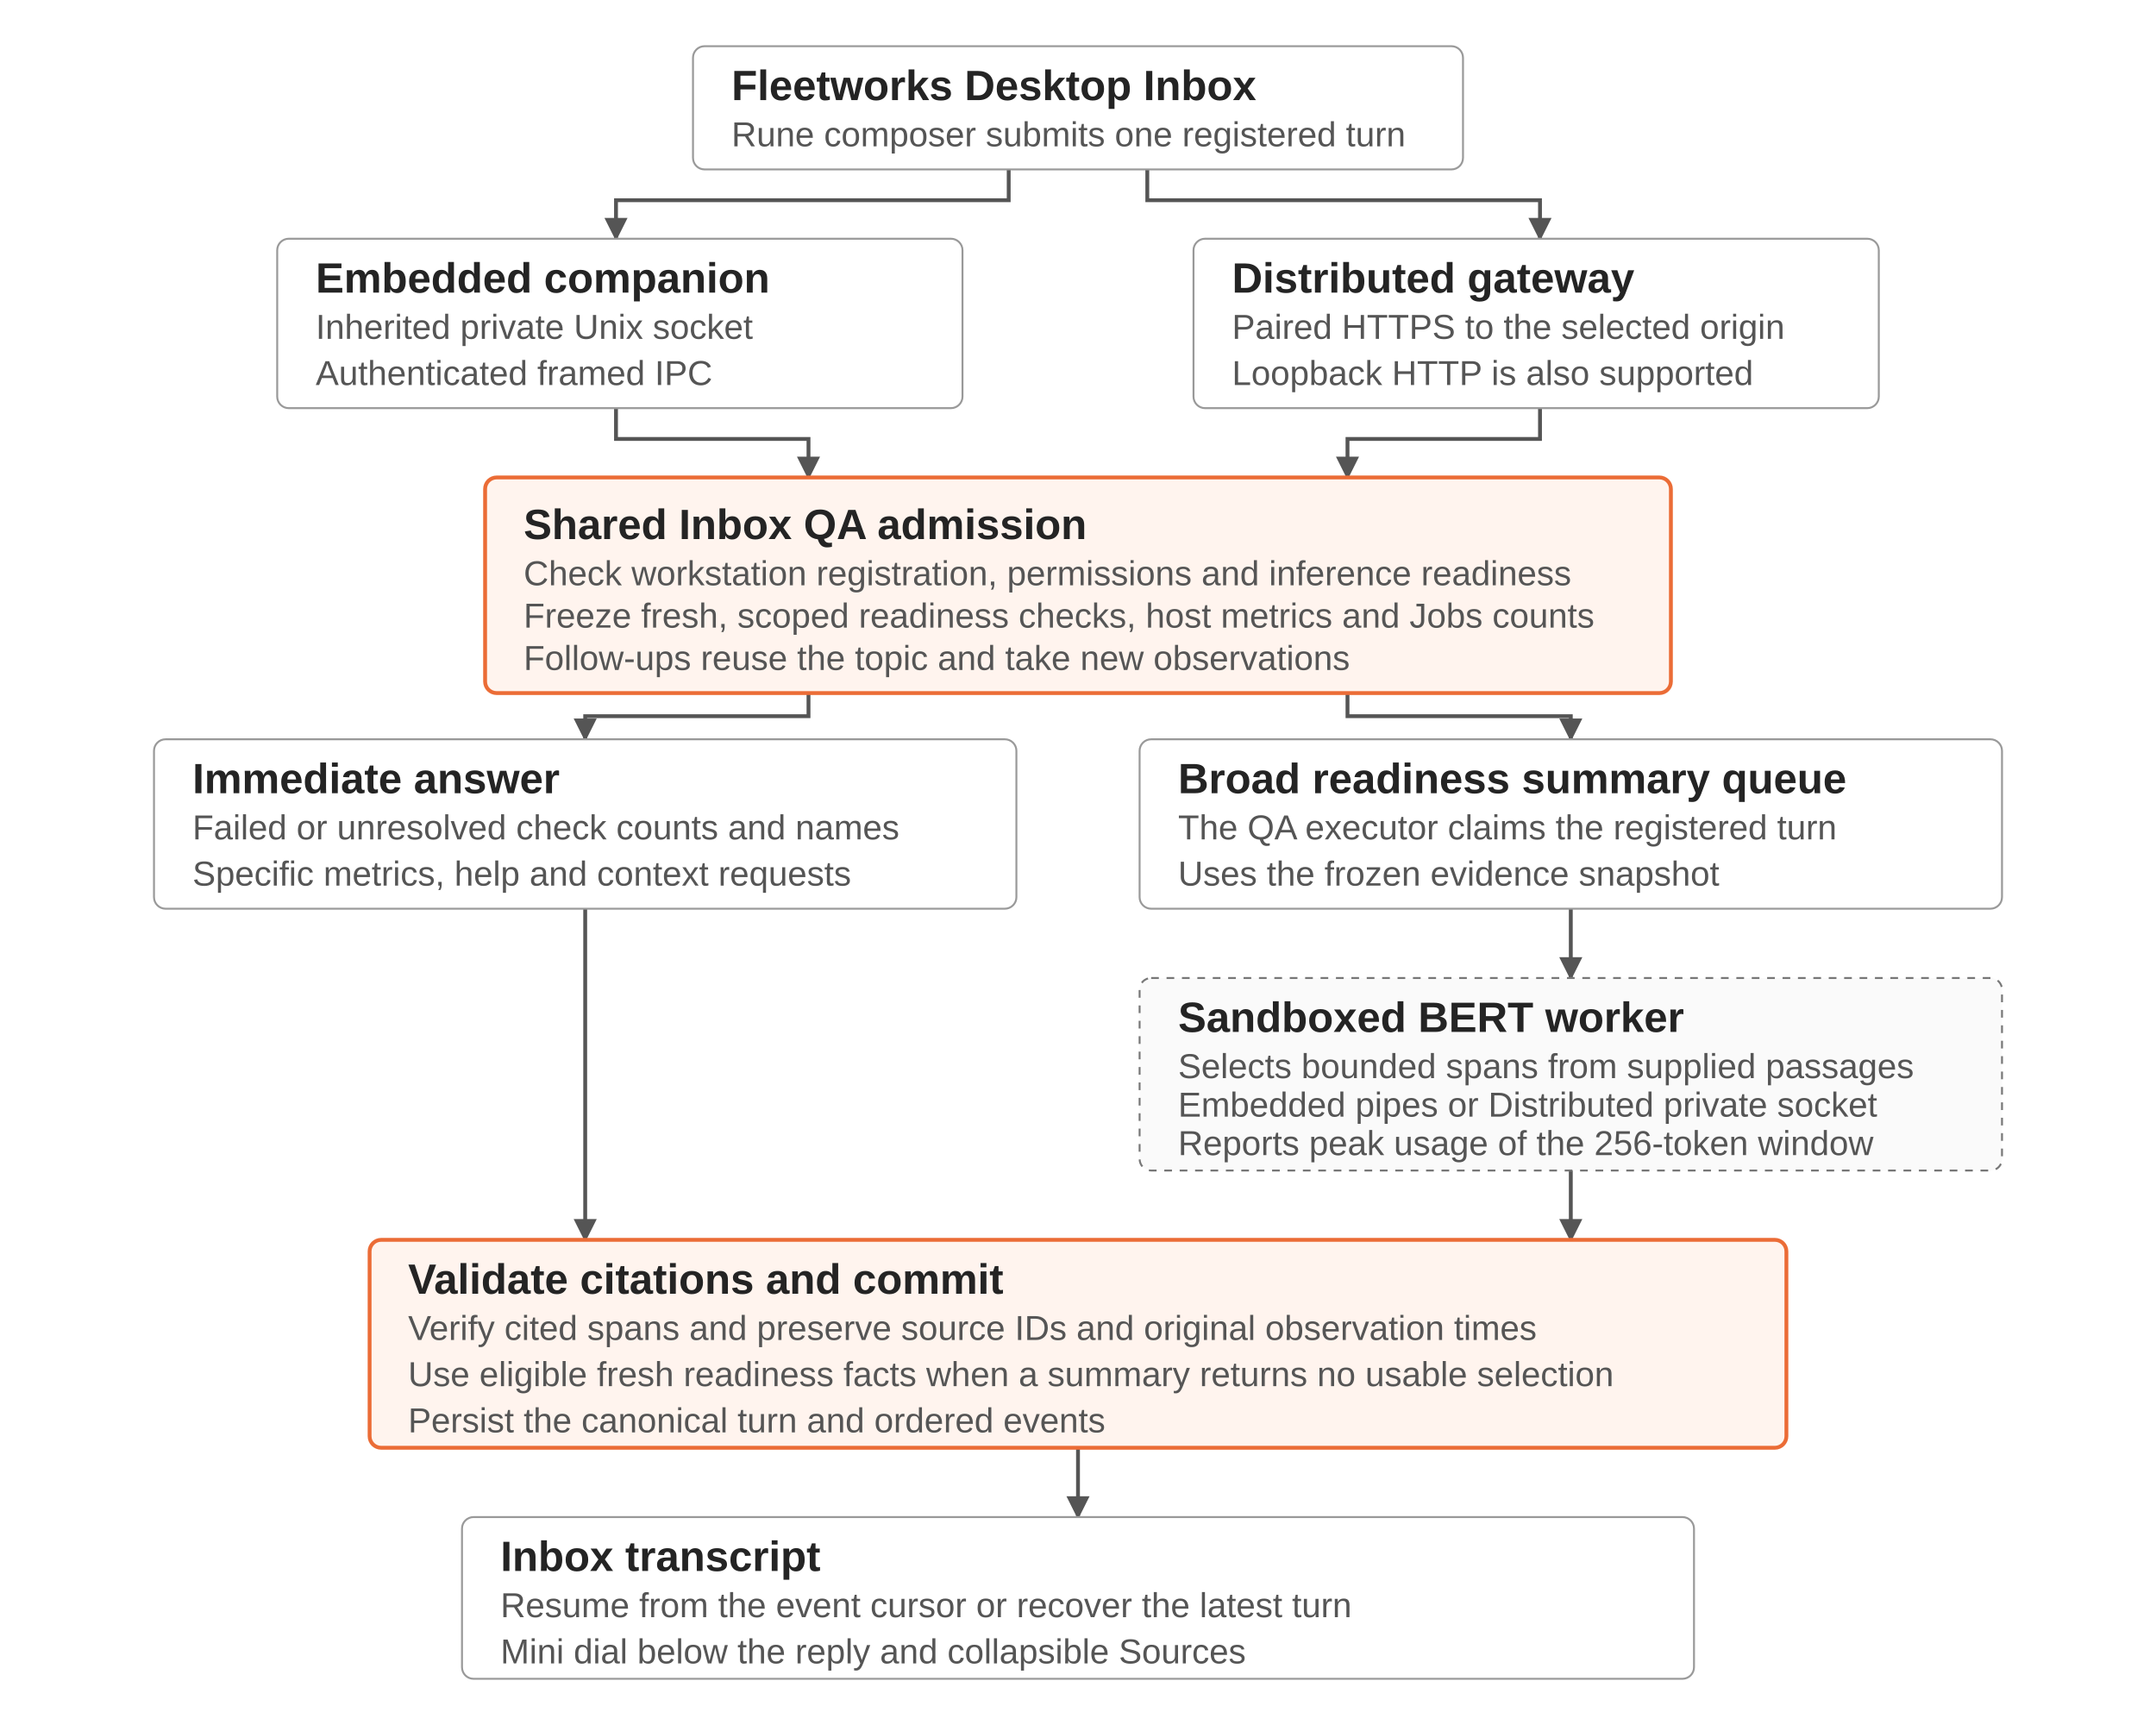
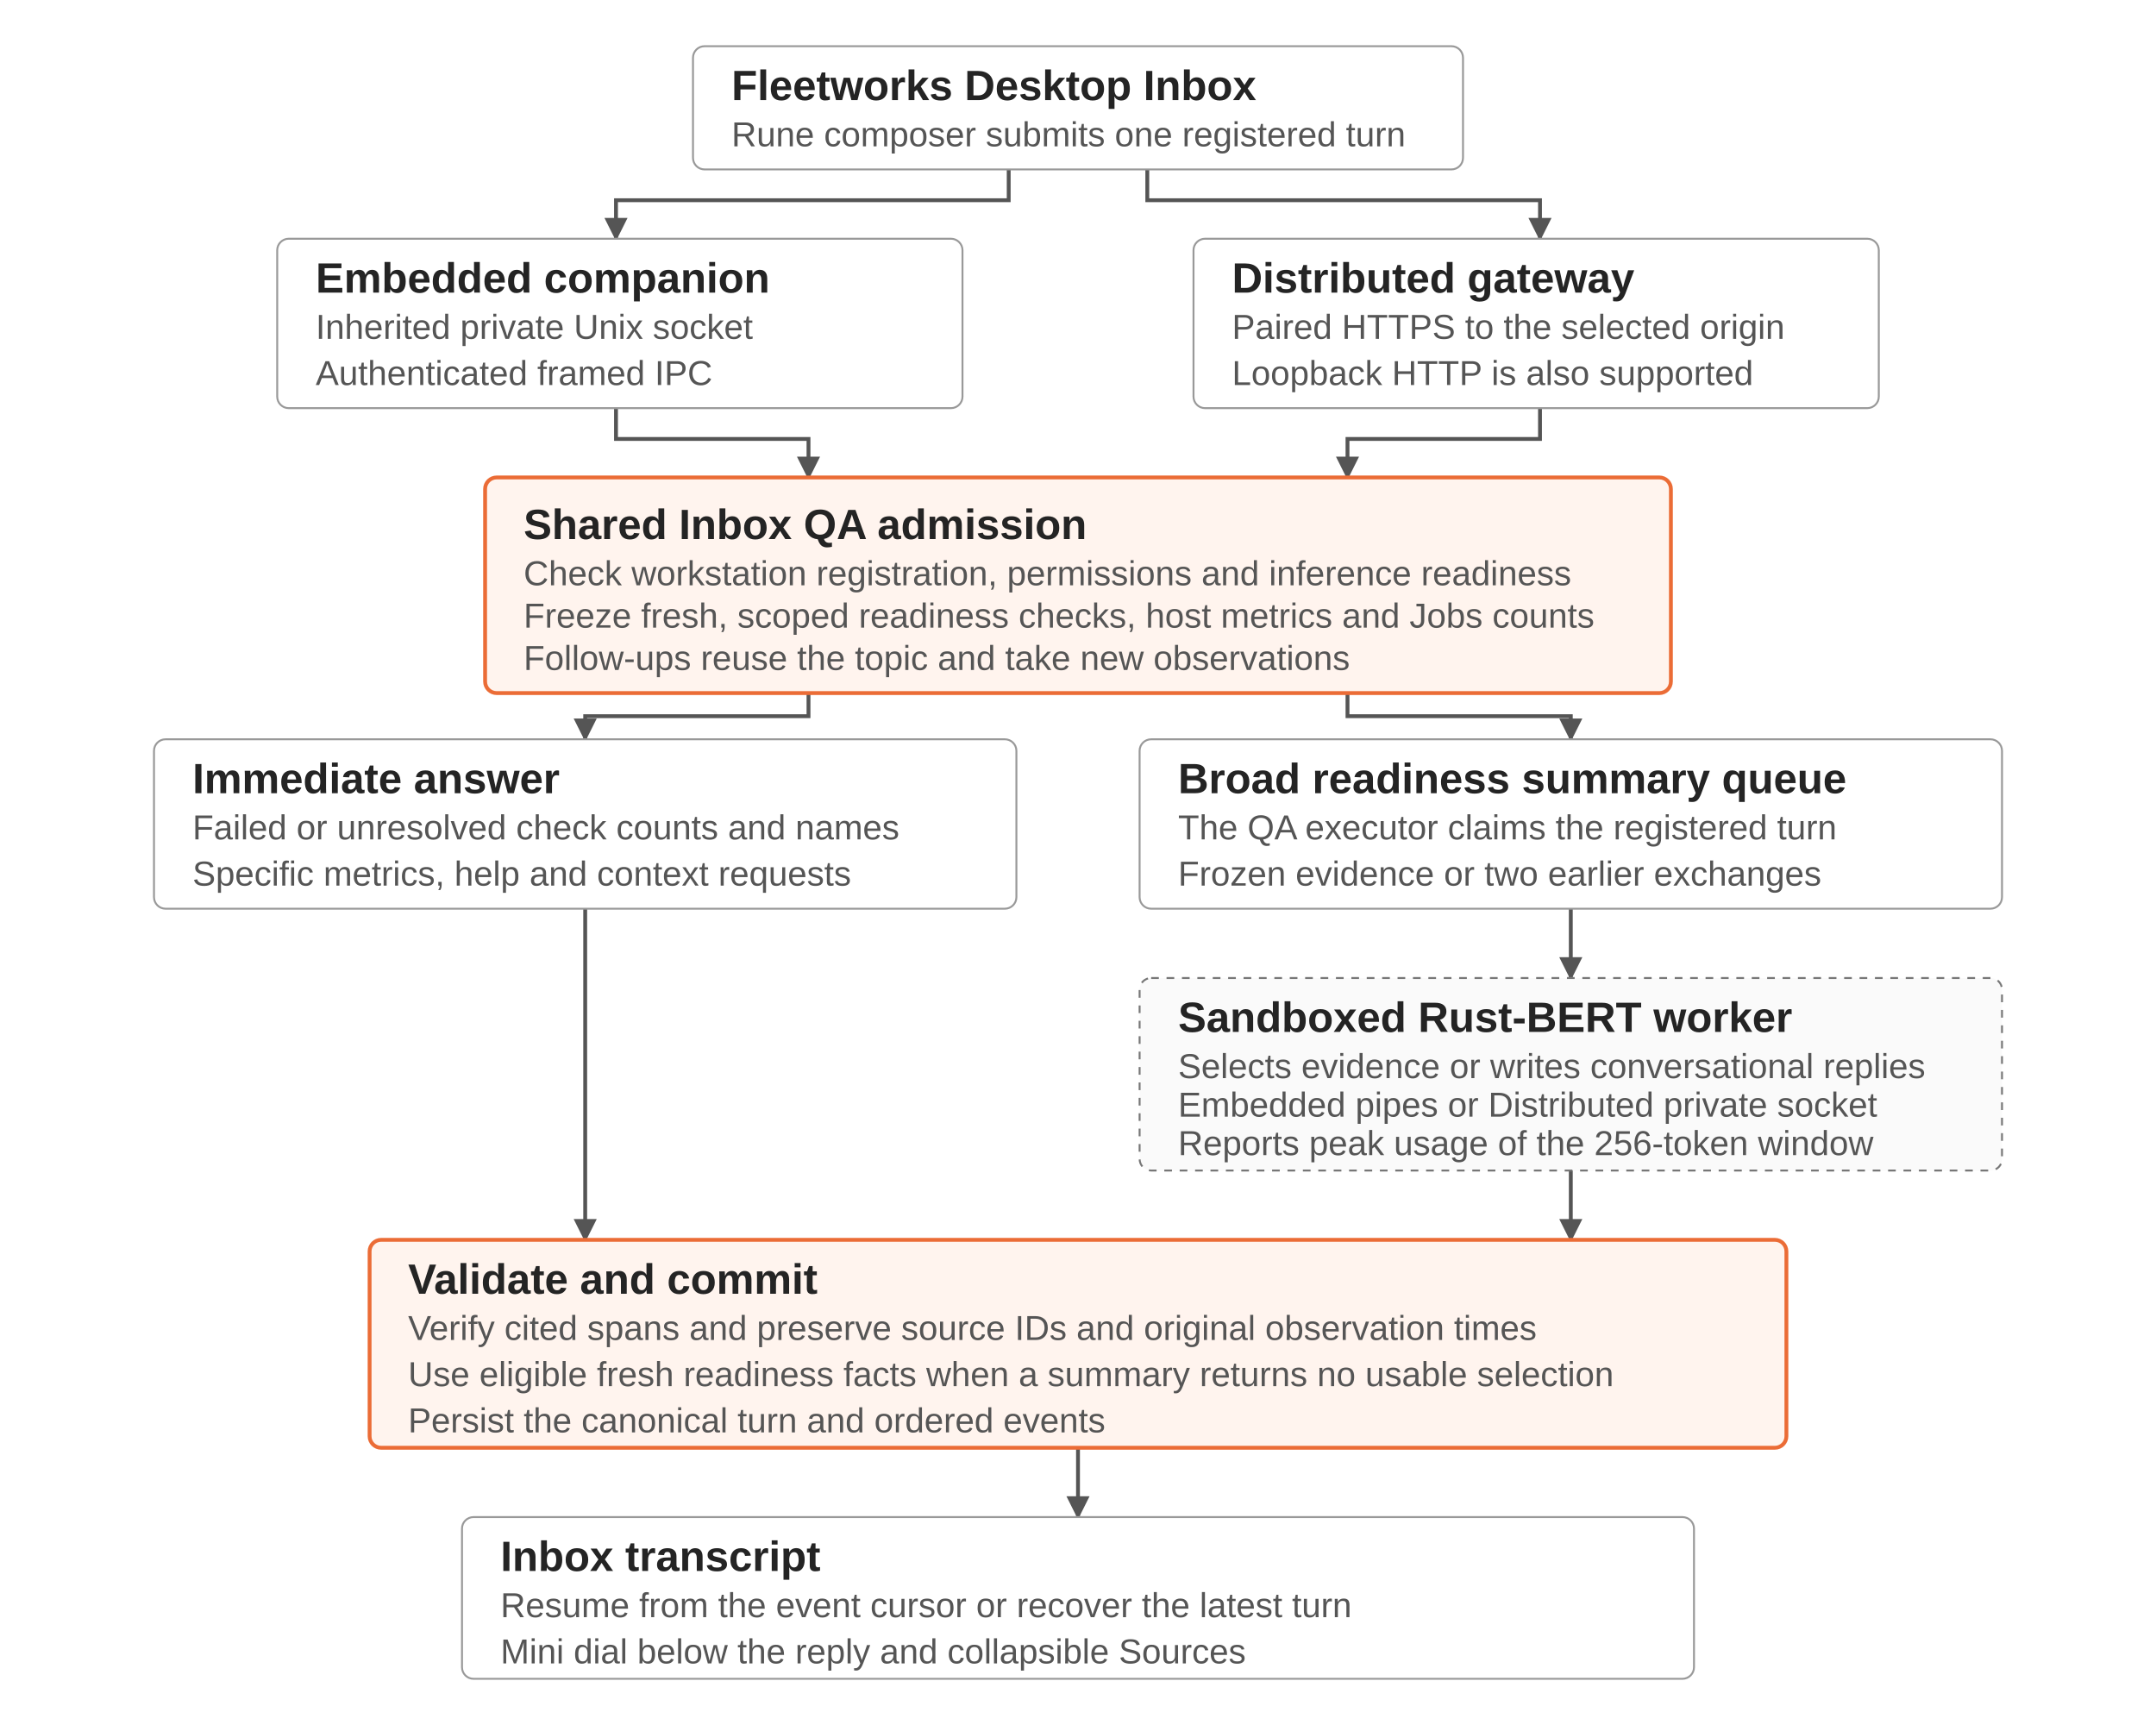
<svg xmlns="http://www.w3.org/2000/svg" viewBox="0 0 1120 896" role="img" aria-labelledby="inbox-prompt-flow-title inbox-prompt-flow-desc">
  <style>
    text{font-family:Geist,Arial,sans-serif;fill:#242424}
    .label{font-size:22px;font-weight:600}
    .note{font-size:18px;fill:#555}
    .node{fill:#fff;stroke:#999;stroke-width:1}
    .focus{fill:#fff4ee;stroke:#eb6c36;stroke-width:2}
    .isolated{fill:#fafafa;stroke:#777;stroke-width:1;stroke-dasharray:4 4}
    .wire{fill:none;stroke:#555;stroke-width:2;marker-end:url(#inbox-prompt-arrow)}
  </style>
  <defs>
    <marker id="inbox-prompt-arrow" viewBox="0 0 10 10" refX="9" refY="5" markerWidth="6" markerHeight="6" orient="auto">
      <path d="M 0 0 L 10 5 L 0 10 Z" fill="#555" />
    </marker>
  </defs>
  <rect width="1120" height="896" fill="#fff" />
  <g class="wire">
    <path d="M 524 88 V 104 H 320 V 124" />
    <path d="M 596 88 V 104 H 800 V 124" />
    <path d="M 320 212 V 228 H 420 V 248" />
    <path d="M 800 212 V 228 H 700 V 248" />
    <path d="M 420 360 V 372 H 304 V 384" />
    <path d="M 700 360 V 372 H 816 V 384" />
    <path d="M 304 472 V 644" />
    <path d="M 816 472 V 508" />
    <path d="M 816 608 V 644" />
    <path d="M 560 752 V 788" />
  </g>
  <g data-card="true">
    <rect x="360" y="24" width="400" height="64" rx="6" class="node" />
    <text x="380" y="52" class="label">Fleetworks Desktop Inbox</text>
    <text x="380" y="76" class="note">Rune composer submits one registered turn</text>
  </g>
  <g data-card="true">
    <rect x="144" y="124" width="356" height="88" rx="6" class="node" />
    <text x="164" y="152" class="label">Embedded companion</text>
    <text x="164" y="176" class="note">Inherited private Unix socket</text>
    <text x="164" y="200" class="note">Authenticated framed IPC</text>
  </g>
  <g data-card="true">
    <rect x="620" y="124" width="356" height="88" rx="6" class="node" />
    <text x="640" y="152" class="label">Distributed gateway</text>
    <text x="640" y="176" class="note">Paired HTTPS to the selected origin</text>
    <text x="640" y="200" class="note">Loopback HTTP is also supported</text>
  </g>
  <g data-card="true">
    <rect x="252" y="248" width="616" height="112" rx="6" class="focus" />
    <text x="272" y="280" class="label">Shared Inbox QA admission</text>
    <text x="272" y="304" class="note">Check workstation registration, permissions and inference readiness</text>
    <text x="272" y="326" class="note">Freeze fresh, scoped readiness checks, host metrics and Jobs counts</text>
    <text x="272" y="348" class="note">Follow-ups reuse the topic and take new observations</text>
  </g>
  <g data-card="true">
    <rect x="80" y="384" width="448" height="88" rx="6" class="node" />
    <text x="100" y="412" class="label">Immediate answer</text>
    <text x="100" y="436" class="note">Failed or unresolved check counts and names</text>
    <text x="100" y="460" class="note">Specific metrics, help and context requests</text>
  </g>
  <g data-card="true">
    <rect x="592" y="384" width="448" height="88" rx="6" class="node" />
    <text x="612" y="412" class="label">Broad readiness summary queue</text>
    <text x="612" y="436" class="note">The QA executor claims the registered turn</text>
-     <text x="612" y="460" class="note">Uses the frozen evidence snapshot</text>
+     <text x="612" y="460" class="note">Frozen evidence or two earlier exchanges</text>
  </g>
  <g data-card="true">
    <rect x="592" y="508" width="448" height="100" rx="6" class="isolated" />
-     <text x="612" y="536" class="label">Sandboxed BERT worker</text>
-     <text x="612" y="560" class="note">Selects bounded spans from supplied passages</text>
+     <text x="612" y="536" class="label">Sandboxed Rust-BERT worker</text>
+     <text x="612" y="560" class="note">Selects evidence or writes conversational replies</text>
    <text x="612" y="580" class="note">Embedded pipes or Distributed private socket</text>
    <text x="612" y="600" class="note">Reports peak usage of the 256-token window</text>
  </g>
  <g data-card="true">
    <rect x="192" y="644" width="736" height="108" rx="6" class="focus" />
-     <text x="212" y="672" class="label">Validate citations and commit</text>
+     <text x="212" y="672" class="label">Validate and commit</text>
    <text x="212" y="696" class="note">Verify cited spans and preserve source IDs and original observation times</text>
    <text x="212" y="720" class="note">Use eligible fresh readiness facts when a summary returns no usable selection</text>
    <text x="212" y="744" class="note">Persist the canonical turn and ordered events</text>
  </g>
  <g data-card="true">
    <rect x="240" y="788" width="640" height="84" rx="6" class="node" />
    <text x="260" y="816" class="label">Inbox transcript</text>
    <text x="260" y="840" class="note">Resume from the event cursor or recover the latest turn</text>
    <text x="260" y="864" class="note">Mini dial below the reply and collapsible Sources</text>
  </g>
</svg>
